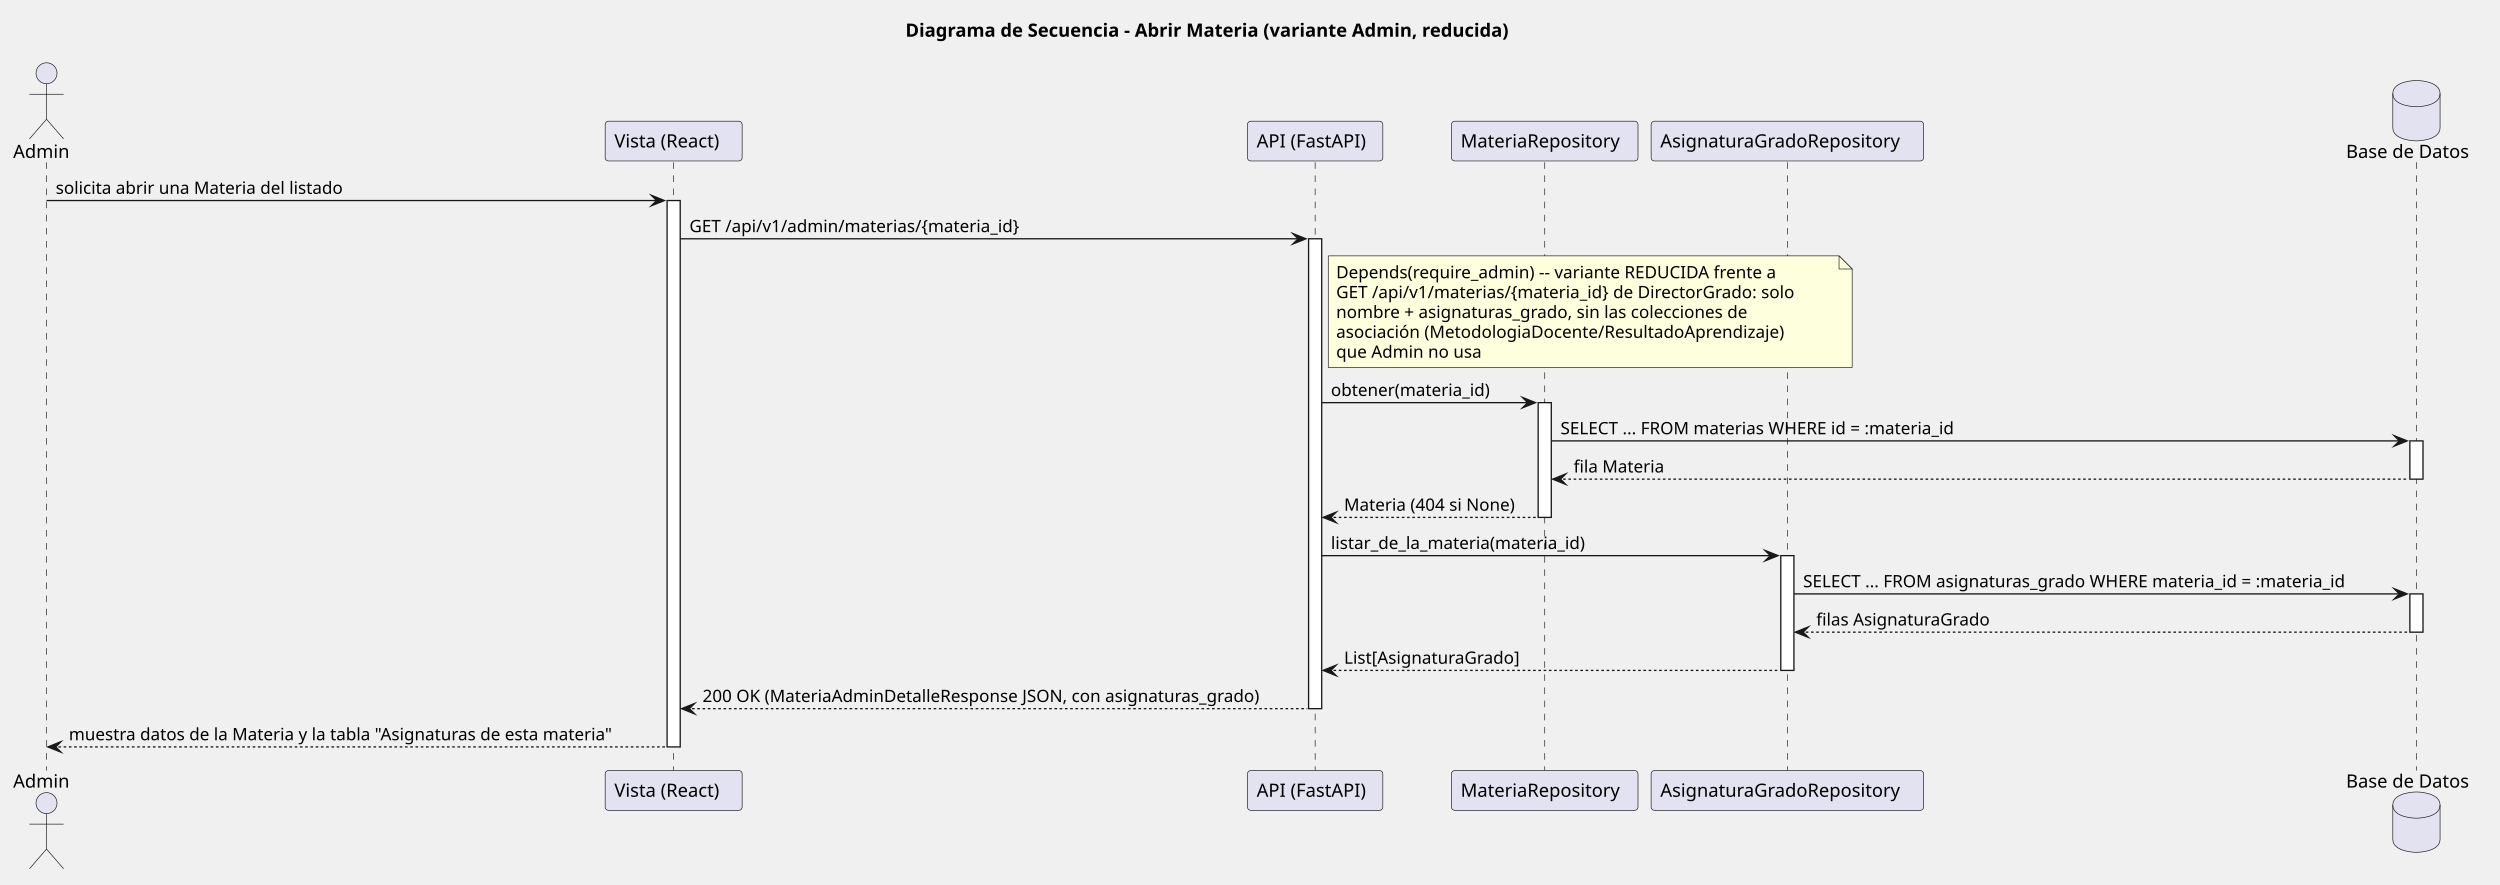
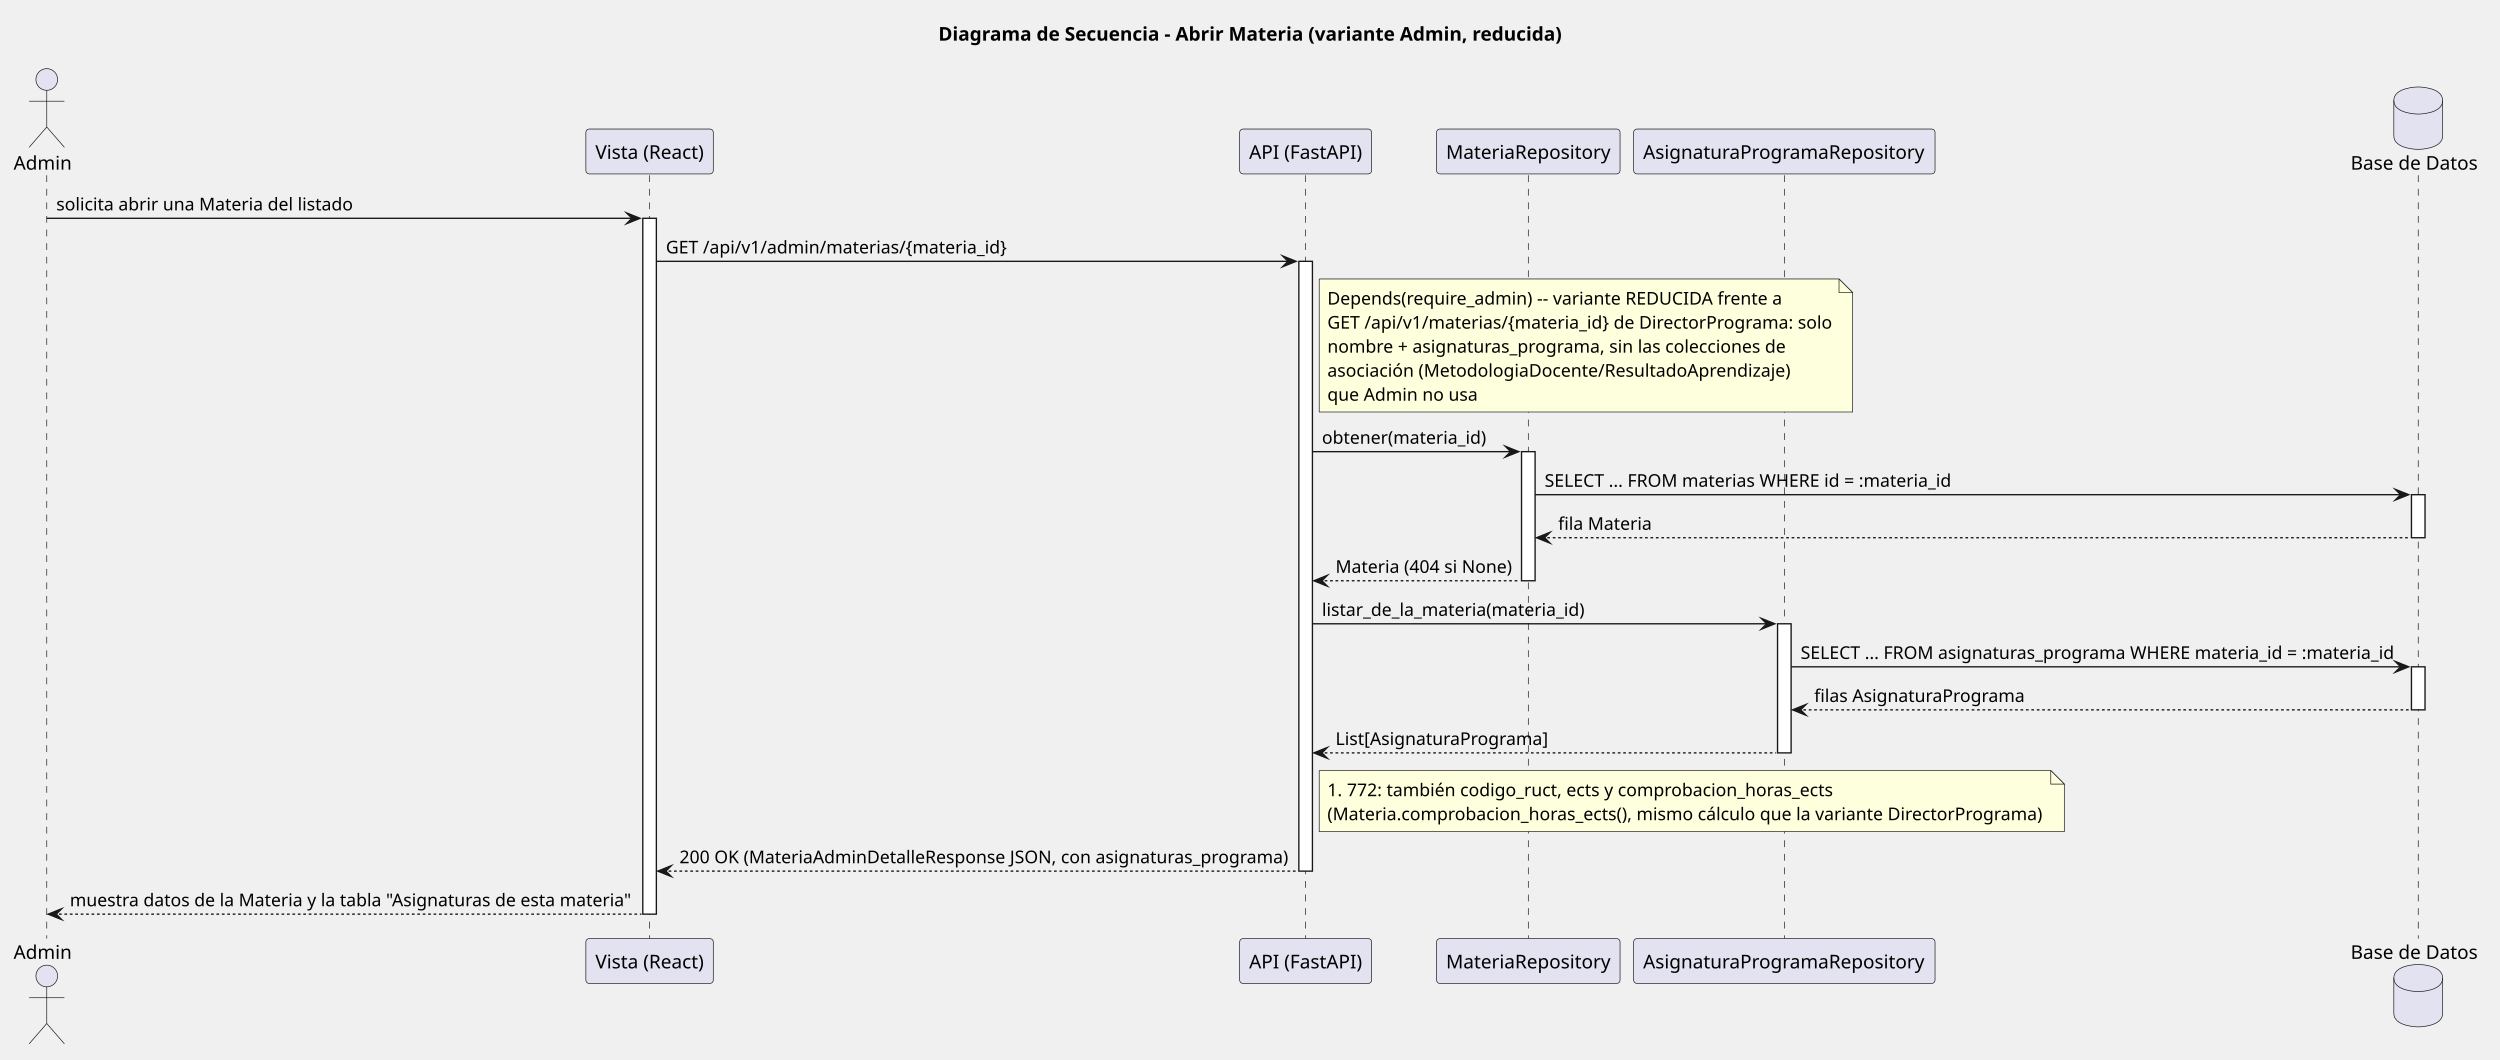
- <svg xmlns="http://www.w3.org/2000/svg" version="1.1" data-diagram-type="SEQUENCE" style="width:1904px;height:674px;background:#FFFFFF;" width="1904px" height="674px" viewBox="0 0 1904 674" zoomAndPan="magnify" preserveAspectRatio="none" contentStyleType="text/css">
+ <svg xmlns="http://www.w3.org/2000/svg" version="1.1" data-diagram-type="SEQUENCE" style="width:1842px;height:781px;background:#FFFFFF;" width="1842px" height="781px" viewBox="0 0 1842 781" zoomAndPan="magnify" preserveAspectRatio="none" contentStyleType="text/css">
  <defs />
  <g font-family="sans-serif" lengthAdjust="spacing">
-     <g class="title" data-source-line="1">
-       <text x="689.586" y="27.995" fill="#000" font-size="14" textLength="523.783" font-weight="700">Diagrama de Secuencia - Abrir Materia (variante Admin, reducida)</text>
+     <g class="title" data-source-line="61">
+       <text x="691.392" y="29.966" fill="#000" font-size="14" textLength="457.798" font-weight="700">Diagrama de Secuencia - Abrir Materia (variante Admin, reducida)</text>
    </g>
    <g>
-       <rect x="31.932" y="123.594" width="8" height="463.258" fill="#000" fill-opacity="0" />
-       <line x1="35.432" y1="123.594" x2="35.432" y2="586.852" style="stroke:#181818;stroke-width:0.5;stroke-dasharray:5,5;" />
+       <rect x="30.955" y="129.136" width="8" height="562.414" fill="#000" fill-opacity="0" />
+       <line x1="34.455" y1="129.136" x2="34.455" y2="691.55" style="stroke:#181818;stroke-width:0.5;stroke-dasharray:5,5;" />
    </g>
    <g>
-       <rect x="509.553" y="123.594" width="8" height="463.258" fill="#000" fill-opacity="0" />
-       <line x1="513.053" y1="123.594" x2="513.053" y2="586.852" style="stroke:#181818;stroke-width:0.5;stroke-dasharray:5,5;" />
+       <rect x="475.11" y="129.136" width="8" height="562.414" fill="#000" fill-opacity="0" />
+       <line x1="478.61" y1="129.136" x2="478.61" y2="691.55" style="stroke:#181818;stroke-width:0.5;stroke-dasharray:5,5;" />
    </g>
    <g>
-       <rect x="508.053" y="152.727" width="10" height="416.125" fill="#FFF" style="stroke:#181818;stroke-width:1;" />
+       <rect x="473.61" y="160.842" width="10" height="512.708" fill="#FFF" style="stroke:#181818;stroke-width:1;" />
    </g>
    <g>
-       <rect x="998.115" y="123.594" width="8" height="463.258" fill="#000" fill-opacity="0" />
-       <line x1="1001.615" y1="123.594" x2="1001.615" y2="586.852" style="stroke:#181818;stroke-width:0.5;stroke-dasharray:5,5;" />
+       <rect x="958.495" y="129.136" width="8" height="562.414" fill="#000" fill-opacity="0" />
+       <line x1="961.995" y1="129.136" x2="961.995" y2="691.55" style="stroke:#181818;stroke-width:0.5;stroke-dasharray:5,5;" />
    </g>
    <g>
-       <rect x="996.615" y="181.859" width="10" height="357.859" fill="#FFF" style="stroke:#181818;stroke-width:1;" />
+       <rect x="956.995" y="192.548" width="10" height="449.296" fill="#FFF" style="stroke:#181818;stroke-width:1;" />
    </g>
    <g>
-       <rect x="1172.969" y="123.594" width="8" height="463.258" fill="#000" fill-opacity="0" />
-       <line x1="1176.469" y1="123.594" x2="1176.469" y2="586.852" style="stroke:#181818;stroke-width:0.5;stroke-dasharray:5,5;" />
+       <rect x="1122.56" y="129.136" width="8" height="562.414" fill="#000" fill-opacity="0" />
+       <line x1="1126.06" y1="129.136" x2="1126.06" y2="691.55" style="stroke:#181818;stroke-width:0.5;stroke-dasharray:5,5;" />
    </g>
    <g>
-       <rect x="1171.469" y="306.656" width="10" height="87.398" fill="#FFF" style="stroke:#181818;stroke-width:1;" />
+       <rect x="1121.06" y="332.784" width="10" height="95.118" fill="#FFF" style="stroke:#181818;stroke-width:1;" />
    </g>
    <g>
-       <rect x="1357.75" y="123.594" width="8" height="463.258" fill="#000" fill-opacity="0" />
-       <line x1="1361.25" y1="123.594" x2="1361.25" y2="586.852" style="stroke:#181818;stroke-width:0.5;stroke-dasharray:5,5;" />
+       <rect x="1311.199" y="129.136" width="8" height="562.414" fill="#000" fill-opacity="0" />
+       <line x1="1314.699" y1="129.136" x2="1314.699" y2="691.55" style="stroke:#181818;stroke-width:0.5;stroke-dasharray:5,5;" />
    </g>
    <g>
-       <rect x="1356.25" y="423.188" width="10" height="87.398" fill="#FFF" style="stroke:#181818;stroke-width:1;" />
+       <rect x="1309.699" y="459.608" width="10" height="95.118" fill="#FFF" style="stroke:#181818;stroke-width:1;" />
    </g>
    <g>
-       <rect x="1836.856" y="123.594" width="8" height="463.258" fill="#000" fill-opacity="0" />
-       <line x1="1840.356" y1="123.594" x2="1840.356" y2="586.852" style="stroke:#181818;stroke-width:0.5;stroke-dasharray:5,5;" />
+       <rect x="1778.26" y="129.136" width="8" height="562.414" fill="#000" fill-opacity="0" />
+       <line x1="1781.76" y1="129.136" x2="1781.76" y2="691.55" style="stroke:#181818;stroke-width:0.5;stroke-dasharray:5,5;" />
    </g>
    <g>
-       <rect x="1835.356" y="335.789" width="10" height="29.133" fill="#FFF" style="stroke:#181818;stroke-width:1;" />
+       <rect x="1776.76" y="364.49" width="10" height="31.706" fill="#FFF" style="stroke:#181818;stroke-width:1;" />
    </g>
    <g>
-       <rect x="1835.356" y="452.32" width="10" height="29.133" fill="#FFF" style="stroke:#181818;stroke-width:1;" />
+       <rect x="1776.76" y="491.314" width="10" height="31.706" fill="#FFF" style="stroke:#181818;stroke-width:1;" />
    </g>
-     <text x="10" y="120.292" fill="#000" font-size="14" textLength="44.864">Admin</text>
-     <ellipse cx="35.432" cy="55.797" rx="8" ry="8" fill="#E2E2F0" style="stroke:#181818;stroke-width:0.5;" />
-     <path d="M35.432,63.797 L35.432,90.797 M22.432,71.797 L48.432,71.797 M35.432,90.797 L22.432,105.797 M35.432,90.797 L48.432,105.797" style="stroke:#181818;stroke-width:0.5;" fill="none" />
-     <rect x="460.898" y="92.297" width="104.31" height="30.297" fill="#E2E2F0" style="stroke:#181818;stroke-width:0.5;" rx="2.5" ry="2.5" />
-     <text x="467.898" y="112.292" fill="#000" font-size="14" textLength="90.31">Vista (React)</text>
-     <rect x="950.072" y="92.297" width="103.086" height="30.297" fill="#E2E2F0" style="stroke:#181818;stroke-width:0.5;" rx="2.5" ry="2.5" />
-     <text x="957.072" y="112.292" fill="#000" font-size="14" textLength="89.086">API (FastAPI)</text>
-     <rect x="1105.44" y="92.297" width="142.058" height="30.297" fill="#E2E2F0" style="stroke:#181818;stroke-width:0.5;" rx="2.5" ry="2.5" />
-     <text x="1112.44" y="112.292" fill="#000" font-size="14" textLength="128.058">MateriaRepository</text>
-     <rect x="1257.498" y="92.297" width="207.505" height="30.297" fill="#E2E2F0" style="stroke:#181818;stroke-width:0.5;" rx="2.5" ry="2.5" />
-     <text x="1264.498" y="112.292" fill="#000" font-size="14" textLength="193.505">AsignaturaGradoRepository</text>
-     <text x="1786.757" y="120.292" fill="#000" font-size="14" textLength="101.199">Base de Datos</text>
-     <path d="M1822.356,71.297 C1822.356,61.297 1840.356,61.297 1840.356,61.297 C1840.356,61.297 1858.356,61.297 1858.356,71.297 L1858.356,97.297 C1858.356,107.297 1840.356,107.297 1840.356,107.297 C1840.356,107.297 1822.356,107.297 1822.356,97.297 L1822.356,71.297" style="stroke:#181818;stroke-width:0.5;" fill="#E2E2F0" />
-     <path d="M1822.356,71.297 C1822.356,81.297 1840.356,81.297 1840.356,81.297 C1840.356,81.297 1858.356,81.297 1858.356,71.297" style="stroke:#181818;stroke-width:0.5;" fill="none" />
-     <text x="10" y="599.847" fill="#000" font-size="14" textLength="44.864">Admin</text>
-     <ellipse cx="35.432" cy="611.648" rx="8" ry="8" fill="#E2E2F0" style="stroke:#181818;stroke-width:0.5;" />
-     <path d="M35.432,619.648 L35.432,646.648 M22.432,627.648 L48.432,627.648 M35.432,646.648 L22.432,661.648 M35.432,646.648 L48.432,661.648" style="stroke:#181818;stroke-width:0.5;" fill="none" />
-     <rect x="460.898" y="586.852" width="104.31" height="30.297" fill="#E2E2F0" style="stroke:#181818;stroke-width:0.5;" rx="2.5" ry="2.5" />
-     <text x="467.898" y="606.847" fill="#000" font-size="14" textLength="90.31">Vista (React)</text>
-     <rect x="950.072" y="586.852" width="103.086" height="30.297" fill="#E2E2F0" style="stroke:#181818;stroke-width:0.5;" rx="2.5" ry="2.5" />
-     <text x="957.072" y="606.847" fill="#000" font-size="14" textLength="89.086">API (FastAPI)</text>
-     <rect x="1105.44" y="586.852" width="142.058" height="30.297" fill="#E2E2F0" style="stroke:#181818;stroke-width:0.5;" rx="2.5" ry="2.5" />
-     <text x="1112.44" y="606.847" fill="#000" font-size="14" textLength="128.058">MateriaRepository</text>
-     <rect x="1257.498" y="586.852" width="207.505" height="30.297" fill="#E2E2F0" style="stroke:#181818;stroke-width:0.5;" rx="2.5" ry="2.5" />
-     <text x="1264.498" y="606.847" fill="#000" font-size="14" textLength="193.505">AsignaturaGradoRepository</text>
-     <text x="1786.757" y="599.847" fill="#000" font-size="14" textLength="101.199">Base de Datos</text>
-     <path d="M1822.356,613.148 C1822.356,603.148 1840.356,603.148 1840.356,603.148 C1840.356,603.148 1858.356,603.148 1858.356,613.148 L1858.356,639.148 C1858.356,649.148 1840.356,649.148 1840.356,649.148 C1840.356,649.148 1822.356,649.148 1822.356,639.148 L1822.356,613.148" style="stroke:#181818;stroke-width:0.5;" fill="#E2E2F0" />
-     <path d="M1822.356,613.148 C1822.356,623.148 1840.356,623.148 1840.356,623.148 C1840.356,623.148 1858.356,623.148 1858.356,613.148" style="stroke:#181818;stroke-width:0.5;" fill="none" />
-     <polygon points="496.053,148.727,506.053,152.727,496.053,156.727,500.053,152.727" fill="#181818" style="stroke:#181818;stroke-width:1;stroke-linejoin:miter;stroke-miterlimit:10;" />
-     <line x1="35.432" y1="152.727" x2="502.053" y2="152.727" style="stroke:#181818;stroke-width:1;" />
-     <text x="42.432" y="147.661" fill="#000" font-size="13" textLength="233.727">solicita abrir una Materia del listado</text>
-     <polygon points="984.615,177.859,994.615,181.859,984.615,185.859,988.615,181.859" fill="#181818" style="stroke:#181818;stroke-width:1;stroke-linejoin:miter;stroke-miterlimit:10;" />
-     <line x1="518.053" y1="181.859" x2="990.615" y2="181.859" style="stroke:#181818;stroke-width:1;" />
-     <text x="525.053" y="176.793" fill="#000" font-size="13" textLength="271.762">GET /api/v1/admin/materias/{materia_id}</text>
-     <path d="M1011.615,194.859 L1011.615,279.859 L1410.615,279.859 L1410.615,204.859 L1400.615,194.859 L1011.615,194.859" style="stroke:#181818;stroke-width:0.5;" fill="#FEFFDD" />
-     <path d="M1400.615,194.859 L1400.615,204.859 L1410.615,204.859 L1400.615,194.859" style="stroke:#181818;stroke-width:0.5;" fill="#FEFFDD" />
-     <text x="1017.615" y="211.926" fill="#000" font-size="13" textLength="361.455">Depends(require_admin) -- variante REDUCIDA frente a</text>
-     <text x="1017.615" y="227.059" fill="#000" font-size="13" textLength="378.066">GET /api/v1/materias/{materia_id} de DirectorGrado: solo</text>
-     <text x="1017.615" y="242.192" fill="#000" font-size="13" textLength="339.574">nombre + asignaturas_grado, sin las colecciones de</text>
-     <text x="1017.615" y="257.325" fill="#000" font-size="13" textLength="363.251">asociación (MetodologiaDocente/ResultadoAprendizaje)</text>
-     <text x="1017.615" y="272.458" fill="#000" font-size="13" textLength="117.717">que Admin no usa</text>
-     <polygon points="1159.469,302.656,1169.469,306.656,1159.469,310.656,1163.469,306.656" fill="#181818" style="stroke:#181818;stroke-width:1;stroke-linejoin:miter;stroke-miterlimit:10;" />
-     <line x1="1006.615" y1="306.656" x2="1165.469" y2="306.656" style="stroke:#181818;stroke-width:1;" />
-     <text x="1013.615" y="301.59" fill="#000" font-size="13" textLength="130.038">obtener(materia_id)</text>
-     <polygon points="1823.356,331.789,1833.356,335.789,1823.356,339.789,1827.356,335.789" fill="#181818" style="stroke:#181818;stroke-width:1;stroke-linejoin:miter;stroke-miterlimit:10;" />
-     <line x1="1181.469" y1="335.789" x2="1829.356" y2="335.789" style="stroke:#181818;stroke-width:1;" />
-     <text x="1188.469" y="330.723" fill="#000" font-size="13" textLength="329.881">SELECT ... FROM materias WHERE id = :materia_id</text>
-     <polygon points="1192.469,360.922,1182.469,364.922,1192.469,368.922,1188.469,364.922" fill="#181818" style="stroke:#181818;stroke-width:1;stroke-linejoin:miter;stroke-miterlimit:10;" />
-     <line x1="1186.469" y1="364.922" x2="1834.356" y2="364.922" style="stroke:#181818;stroke-width:1;stroke-dasharray:2,2;" />
-     <text x="1198.469" y="359.856" fill="#000" font-size="13" textLength="73.1">fila Materia</text>
-     <polygon points="1017.615,390.055,1007.615,394.055,1017.615,398.055,1013.615,394.055" fill="#181818" style="stroke:#181818;stroke-width:1;stroke-linejoin:miter;stroke-miterlimit:10;" />
-     <line x1="1011.615" y1="394.055" x2="1170.469" y2="394.055" style="stroke:#181818;stroke-width:1;stroke-dasharray:2,2;" />
-     <text x="1023.615" y="388.989" fill="#000" font-size="13" textLength="140.854">Materia (404 si None)</text>
-     <polygon points="1344.25,419.188,1354.25,423.188,1344.25,427.188,1348.25,423.188" fill="#181818" style="stroke:#181818;stroke-width:1;stroke-linejoin:miter;stroke-miterlimit:10;" />
-     <line x1="1006.615" y1="423.188" x2="1350.25" y2="423.188" style="stroke:#181818;stroke-width:1;" />
-     <text x="1013.615" y="418.122" fill="#000" font-size="13" textLength="209.536">listar_de_la_materia(materia_id)</text>
-     <polygon points="1823.356,448.32,1833.356,452.32,1823.356,456.32,1827.356,452.32" fill="#181818" style="stroke:#181818;stroke-width:1;stroke-linejoin:miter;stroke-miterlimit:10;" />
-     <line x1="1366.25" y1="452.32" x2="1829.356" y2="452.32" style="stroke:#181818;stroke-width:1;" />
-     <text x="1373.25" y="447.254" fill="#000" font-size="13" textLength="450.106">SELECT ... FROM asignaturas_grado WHERE materia_id = :materia_id</text>
-     <polygon points="1377.25,477.453,1367.25,481.453,1377.25,485.453,1373.25,481.453" fill="#181818" style="stroke:#181818;stroke-width:1;stroke-linejoin:miter;stroke-miterlimit:10;" />
-     <line x1="1371.25" y1="481.453" x2="1834.356" y2="481.453" style="stroke:#181818;stroke-width:1;stroke-dasharray:2,2;" />
-     <text x="1383.25" y="476.387" fill="#000" font-size="13" textLength="140.645">filas AsignaturaGrado</text>
-     <polygon points="1017.615,506.586,1007.615,510.586,1017.615,514.586,1013.615,510.586" fill="#181818" style="stroke:#181818;stroke-width:1;stroke-linejoin:miter;stroke-miterlimit:10;" />
-     <line x1="1011.615" y1="510.586" x2="1355.25" y2="510.586" style="stroke:#181818;stroke-width:1;stroke-dasharray:2,2;" />
-     <text x="1023.615" y="505.52" fill="#000" font-size="13" textLength="142.841">List[AsignaturaGrado]</text>
-     <polygon points="529.053,535.719,519.053,539.719,529.053,543.719,525.053,539.719" fill="#181818" style="stroke:#181818;stroke-width:1;stroke-linejoin:miter;stroke-miterlimit:10;" />
-     <line x1="523.053" y1="539.719" x2="995.615" y2="539.719" style="stroke:#181818;stroke-width:1;stroke-dasharray:2,2;" />
-     <text x="535.053" y="534.653" fill="#000" font-size="13" textLength="454.562">200 OK (MateriaAdminDetalleResponse JSON, con asignaturas_grado)</text>
-     <polygon points="46.432,564.852,36.432,568.852,46.432,572.852,42.432,568.852" fill="#181818" style="stroke:#181818;stroke-width:1;stroke-linejoin:miter;stroke-miterlimit:10;" />
-     <line x1="40.432" y1="568.852" x2="507.053" y2="568.852" style="stroke:#181818;stroke-width:1;stroke-dasharray:2,2;" />
-     <text x="52.432" y="563.786" fill="#000" font-size="13" textLength="448.621">muestra datos de la Materia y la tabla "Asignaturas de esta materia"</text>
+     <text x="10" y="125.034" fill="#000" font-size="14" textLength="42.91">Admin</text>
+     <ellipse cx="34.455" cy="58.568" rx="8" ry="8" fill="#E2E2F0" style="stroke:#181818;stroke-width:0.5;" />
+     <path d="M34.455,66.568 L34.455,93.568 M21.455,74.568 L47.455,74.568 M34.455,93.568 L21.455,108.568 M34.455,93.568 L47.455,108.568" style="stroke:#181818;stroke-width:0.5;" fill="none" />
+     <rect x="431.661" y="95.068" width="93.898" height="33.068" fill="#E2E2F0" style="stroke:#181818;stroke-width:0.5;" rx="2.5" ry="2.5" />
+     <text x="438.661" y="117.034" fill="#000" font-size="14" textLength="79.898">Vista (React)</text>
+     <rect x="913.373" y="95.068" width="97.244" height="33.068" fill="#E2E2F0" style="stroke:#181818;stroke-width:0.5;" rx="2.5" ry="2.5" />
+     <text x="920.373" y="117.034" fill="#000" font-size="14" textLength="83.244">API (FastAPI)</text>
+     <rect x="1058.461" y="95.068" width="135.198" height="33.068" fill="#E2E2F0" style="stroke:#181818;stroke-width:0.5;" rx="2.5" ry="2.5" />
+     <text x="1065.461" y="117.034" fill="#000" font-size="14" textLength="121.198">MateriaRepository</text>
+     <rect x="1203.658" y="95.068" width="222.081" height="33.068" fill="#E2E2F0" style="stroke:#181818;stroke-width:0.5;" rx="2.5" ry="2.5" />
+     <text x="1210.658" y="117.034" fill="#000" font-size="14" textLength="208.081">AsignaturaProgramaRepository</text>
+     <text x="1731.938" y="125.034" fill="#000" font-size="14" textLength="93.646">Base de Datos</text>
+     <path d="M1763.76,74.068 C1763.76,64.068 1781.76,64.068 1781.76,64.068 C1781.76,64.068 1799.76,64.068 1799.76,74.068 L1799.76,100.068 C1799.76,110.068 1781.76,110.068 1781.76,110.068 C1781.76,110.068 1763.76,110.068 1763.76,100.068 L1763.76,74.068" style="stroke:#181818;stroke-width:0.5;" fill="#E2E2F0" />
+     <path d="M1763.76,74.068 C1763.76,84.068 1781.76,84.068 1781.76,84.068 C1781.76,84.068 1799.76,84.068 1799.76,74.068" style="stroke:#181818;stroke-width:0.5;" fill="none" />
+     <text x="10" y="706.516" fill="#000" font-size="14" textLength="42.91">Admin</text>
+     <ellipse cx="34.455" cy="719.118" rx="8" ry="8" fill="#E2E2F0" style="stroke:#181818;stroke-width:0.5;" />
+     <path d="M34.455,727.118 L34.455,754.118 M21.455,735.118 L47.455,735.118 M34.455,754.118 L21.455,769.118 M34.455,754.118 L47.455,769.118" style="stroke:#181818;stroke-width:0.5;" fill="none" />
+     <rect x="431.661" y="691.55" width="93.898" height="33.068" fill="#E2E2F0" style="stroke:#181818;stroke-width:0.5;" rx="2.5" ry="2.5" />
+     <text x="438.661" y="713.516" fill="#000" font-size="14" textLength="79.898">Vista (React)</text>
+     <rect x="913.373" y="691.55" width="97.244" height="33.068" fill="#E2E2F0" style="stroke:#181818;stroke-width:0.5;" rx="2.5" ry="2.5" />
+     <text x="920.373" y="713.516" fill="#000" font-size="14" textLength="83.244">API (FastAPI)</text>
+     <rect x="1058.461" y="691.55" width="135.198" height="33.068" fill="#E2E2F0" style="stroke:#181818;stroke-width:0.5;" rx="2.5" ry="2.5" />
+     <text x="1065.461" y="713.516" fill="#000" font-size="14" textLength="121.198">MateriaRepository</text>
+     <rect x="1203.658" y="691.55" width="222.081" height="33.068" fill="#E2E2F0" style="stroke:#181818;stroke-width:0.5;" rx="2.5" ry="2.5" />
+     <text x="1210.658" y="713.516" fill="#000" font-size="14" textLength="208.081">AsignaturaProgramaRepository</text>
+     <text x="1731.938" y="706.516" fill="#000" font-size="14" textLength="93.646">Base de Datos</text>
+     <path d="M1763.76,720.618 C1763.76,710.618 1781.76,710.618 1781.76,710.618 C1781.76,710.618 1799.76,710.618 1799.76,720.618 L1799.76,746.618 C1799.76,756.618 1781.76,756.618 1781.76,756.618 C1781.76,756.618 1763.76,756.618 1763.76,746.618 L1763.76,720.618" style="stroke:#181818;stroke-width:0.5;" fill="#E2E2F0" />
+     <path d="M1763.76,720.618 C1763.76,730.618 1781.76,730.618 1781.76,730.618 C1781.76,730.618 1799.76,730.618 1799.76,720.618" style="stroke:#181818;stroke-width:0.5;" fill="none" />
+     <polygon points="461.61,156.842,471.61,160.842,461.61,164.842,465.61,160.842" fill="#181818" style="stroke:#181818;stroke-width:1;stroke-linejoin:miter;stroke-miterlimit:10;" />
+     <line x1="34.455" y1="160.842" x2="467.61" y2="160.842" style="stroke:#181818;stroke-width:1;" />
+     <text x="41.455" y="155.033" fill="#000" font-size="13" textLength="218.608">solicita abrir una Materia del listado</text>
+     <polygon points="944.995,188.548,954.995,192.548,944.995,196.548,948.995,192.548" fill="#181818" style="stroke:#181818;stroke-width:1;stroke-linejoin:miter;stroke-miterlimit:10;" />
+     <line x1="483.61" y1="192.548" x2="950.995" y2="192.548" style="stroke:#181818;stroke-width:1;" />
+     <text x="490.61" y="186.739" fill="#000" font-size="13" textLength="251.199">GET /api/v1/admin/materias/{materia_id}</text>
+     <path d="M971.995,205.548 L971.995,303.548 L1364.995,303.548 L1364.995,215.548 L1354.995,205.548 L971.995,205.548" style="stroke:#181818;stroke-width:0.5;" fill="#FEFFDD" />
+     <path d="M1354.995,205.548 L1354.995,215.548 L1364.995,215.548 L1354.995,205.548" style="stroke:#181818;stroke-width:0.5;" fill="#FEFFDD" />
+     <text x="977.995" y="224.445" fill="#000" font-size="13" textLength="336.089">Depends(require_admin) -- variante REDUCIDA frente a</text>
+     <text x="977.995" y="242.151" fill="#000" font-size="13" textLength="372.71">GET /api/v1/materias/{materia_id} de DirectorPrograma: solo</text>
+     <text x="977.995" y="259.857" fill="#000" font-size="13" textLength="338.767">nombre + asignaturas_programa, sin las colecciones de</text>
+     <text x="977.995" y="277.563" fill="#000" font-size="13" textLength="341.523">asociación (MetodologiaDocente/ResultadoAprendizaje)</text>
+     <text x="977.995" y="295.269" fill="#000" font-size="13" textLength="110.799">que Admin no usa</text>
+     <polygon points="1109.06,328.784,1119.06,332.784,1109.06,336.784,1113.06,332.784" fill="#181818" style="stroke:#181818;stroke-width:1;stroke-linejoin:miter;stroke-miterlimit:10;" />
+     <line x1="966.995" y1="332.784" x2="1115.06" y2="332.784" style="stroke:#181818;stroke-width:1;" />
+     <text x="973.995" y="326.975" fill="#000" font-size="13" textLength="121.03">obtener(materia_id)</text>
+     <polygon points="1764.76,360.49,1774.76,364.49,1764.76,368.49,1768.76,364.49" fill="#181818" style="stroke:#181818;stroke-width:1;stroke-linejoin:miter;stroke-miterlimit:10;" />
+     <line x1="1131.06" y1="364.49" x2="1770.76" y2="364.49" style="stroke:#181818;stroke-width:1;" />
+     <text x="1138.06" y="358.681" fill="#000" font-size="13" textLength="299.598">SELECT ... FROM materias WHERE id = :materia_id</text>
+     <polygon points="1142.06,392.196,1132.06,396.196,1142.06,400.196,1138.06,396.196" fill="#181818" style="stroke:#181818;stroke-width:1;stroke-linejoin:miter;stroke-miterlimit:10;" />
+     <line x1="1136.06" y1="396.196" x2="1775.76" y2="396.196" style="stroke:#181818;stroke-width:1;stroke-dasharray:2,2;" />
+     <text x="1148.06" y="390.387" fill="#000" font-size="13" textLength="68.978">fila Materia</text>
+     <polygon points="977.995,423.902,967.995,427.902,977.995,431.902,973.995,427.902" fill="#181818" style="stroke:#181818;stroke-width:1;stroke-linejoin:miter;stroke-miterlimit:10;" />
+     <line x1="971.995" y1="427.902" x2="1120.06" y2="427.902" style="stroke:#181818;stroke-width:1;stroke-dasharray:2,2;" />
+     <text x="983.995" y="422.093" fill="#000" font-size="13" textLength="130.065">Materia (404 si None)</text>
+     <polygon points="1297.699,455.608,1307.699,459.608,1297.699,463.608,1301.699,459.608" fill="#181818" style="stroke:#181818;stroke-width:1;stroke-linejoin:miter;stroke-miterlimit:10;" />
+     <line x1="966.995" y1="459.608" x2="1303.699" y2="459.608" style="stroke:#181818;stroke-width:1;" />
+     <text x="973.995" y="453.799" fill="#000" font-size="13" textLength="193.479">listar_de_la_materia(materia_id)</text>
+     <polygon points="1764.76,487.314,1774.76,491.314,1764.76,495.314,1768.76,491.314" fill="#181818" style="stroke:#181818;stroke-width:1;stroke-linejoin:miter;stroke-miterlimit:10;" />
+     <line x1="1319.699" y1="491.314" x2="1770.76" y2="491.314" style="stroke:#181818;stroke-width:1;" />
+     <text x="1326.699" y="485.505" fill="#000" font-size="13" textLength="438.061">SELECT ... FROM asignaturas_programa WHERE materia_id = :materia_id</text>
+     <polygon points="1330.699,519.02,1320.699,523.02,1330.699,527.02,1326.699,523.02" fill="#181818" style="stroke:#181818;stroke-width:1;stroke-linejoin:miter;stroke-miterlimit:10;" />
+     <line x1="1324.699" y1="523.02" x2="1775.76" y2="523.02" style="stroke:#181818;stroke-width:1;stroke-dasharray:2,2;" />
+     <text x="1336.699" y="517.211" fill="#000" font-size="13" textLength="155.883">filas AsignaturaPrograma</text>
+     <polygon points="977.995,550.726,967.995,554.726,977.995,558.726,973.995,554.726" fill="#181818" style="stroke:#181818;stroke-width:1;stroke-linejoin:miter;stroke-miterlimit:10;" />
+     <line x1="971.995" y1="554.726" x2="1308.699" y2="554.726" style="stroke:#181818;stroke-width:1;stroke-dasharray:2,2;" />
+     <text x="983.995" y="548.917" fill="#000" font-size="13" textLength="157.443">List[AsignaturaPrograma]</text>
+     <path d="M971.995,567.726 L971.995,612.726 L1520.995,612.726 L1520.995,577.726 L1510.995,567.726 L971.995,567.726" style="stroke:#181818;stroke-width:0.5;" fill="#FEFFDD" />
+     <path d="M1510.995,567.726 L1510.995,577.726 L1520.995,577.726 L1510.995,567.726" style="stroke:#181818;stroke-width:0.5;" fill="#FEFFDD" />
+     <text x="977.995" y="586.623" fill="#000" font-size="13" textLength="10.92">1.</text>
+     <text x="992.399" y="586.623" fill="#000" font-size="13" textLength="358.67">772: también codigo_ruct, ects y comprobacion_horas_ects</text>
+     <text x="977.995" y="604.329" fill="#000" font-size="13" textLength="528.099">(Materia.comprobacion_horas_ects(), mismo cálculo que la variante DirectorPrograma)</text>
+     <polygon points="494.61,637.844,484.61,641.844,494.61,645.844,490.61,641.844" fill="#181818" style="stroke:#181818;stroke-width:1;stroke-linejoin:miter;stroke-miterlimit:10;" />
+     <line x1="488.61" y1="641.844" x2="955.995" y2="641.844" style="stroke:#181818;stroke-width:1;stroke-dasharray:2,2;" />
+     <text x="500.61" y="636.035" fill="#000" font-size="13" textLength="449.384">200 OK (MateriaAdminDetalleResponse JSON, con asignaturas_programa)</text>
+     <polygon points="45.455,669.55,35.455,673.55,45.455,677.55,41.455,673.55" fill="#181818" style="stroke:#181818;stroke-width:1;stroke-linejoin:miter;stroke-miterlimit:10;" />
+     <line x1="39.455" y1="673.55" x2="472.61" y2="673.55" style="stroke:#181818;stroke-width:1;stroke-dasharray:2,2;" />
+     <text x="51.455" y="667.741" fill="#000" font-size="13" textLength="415.155">muestra datos de la Materia y la tabla "Asignaturas de esta materia"</text>
  </g>
</svg>
